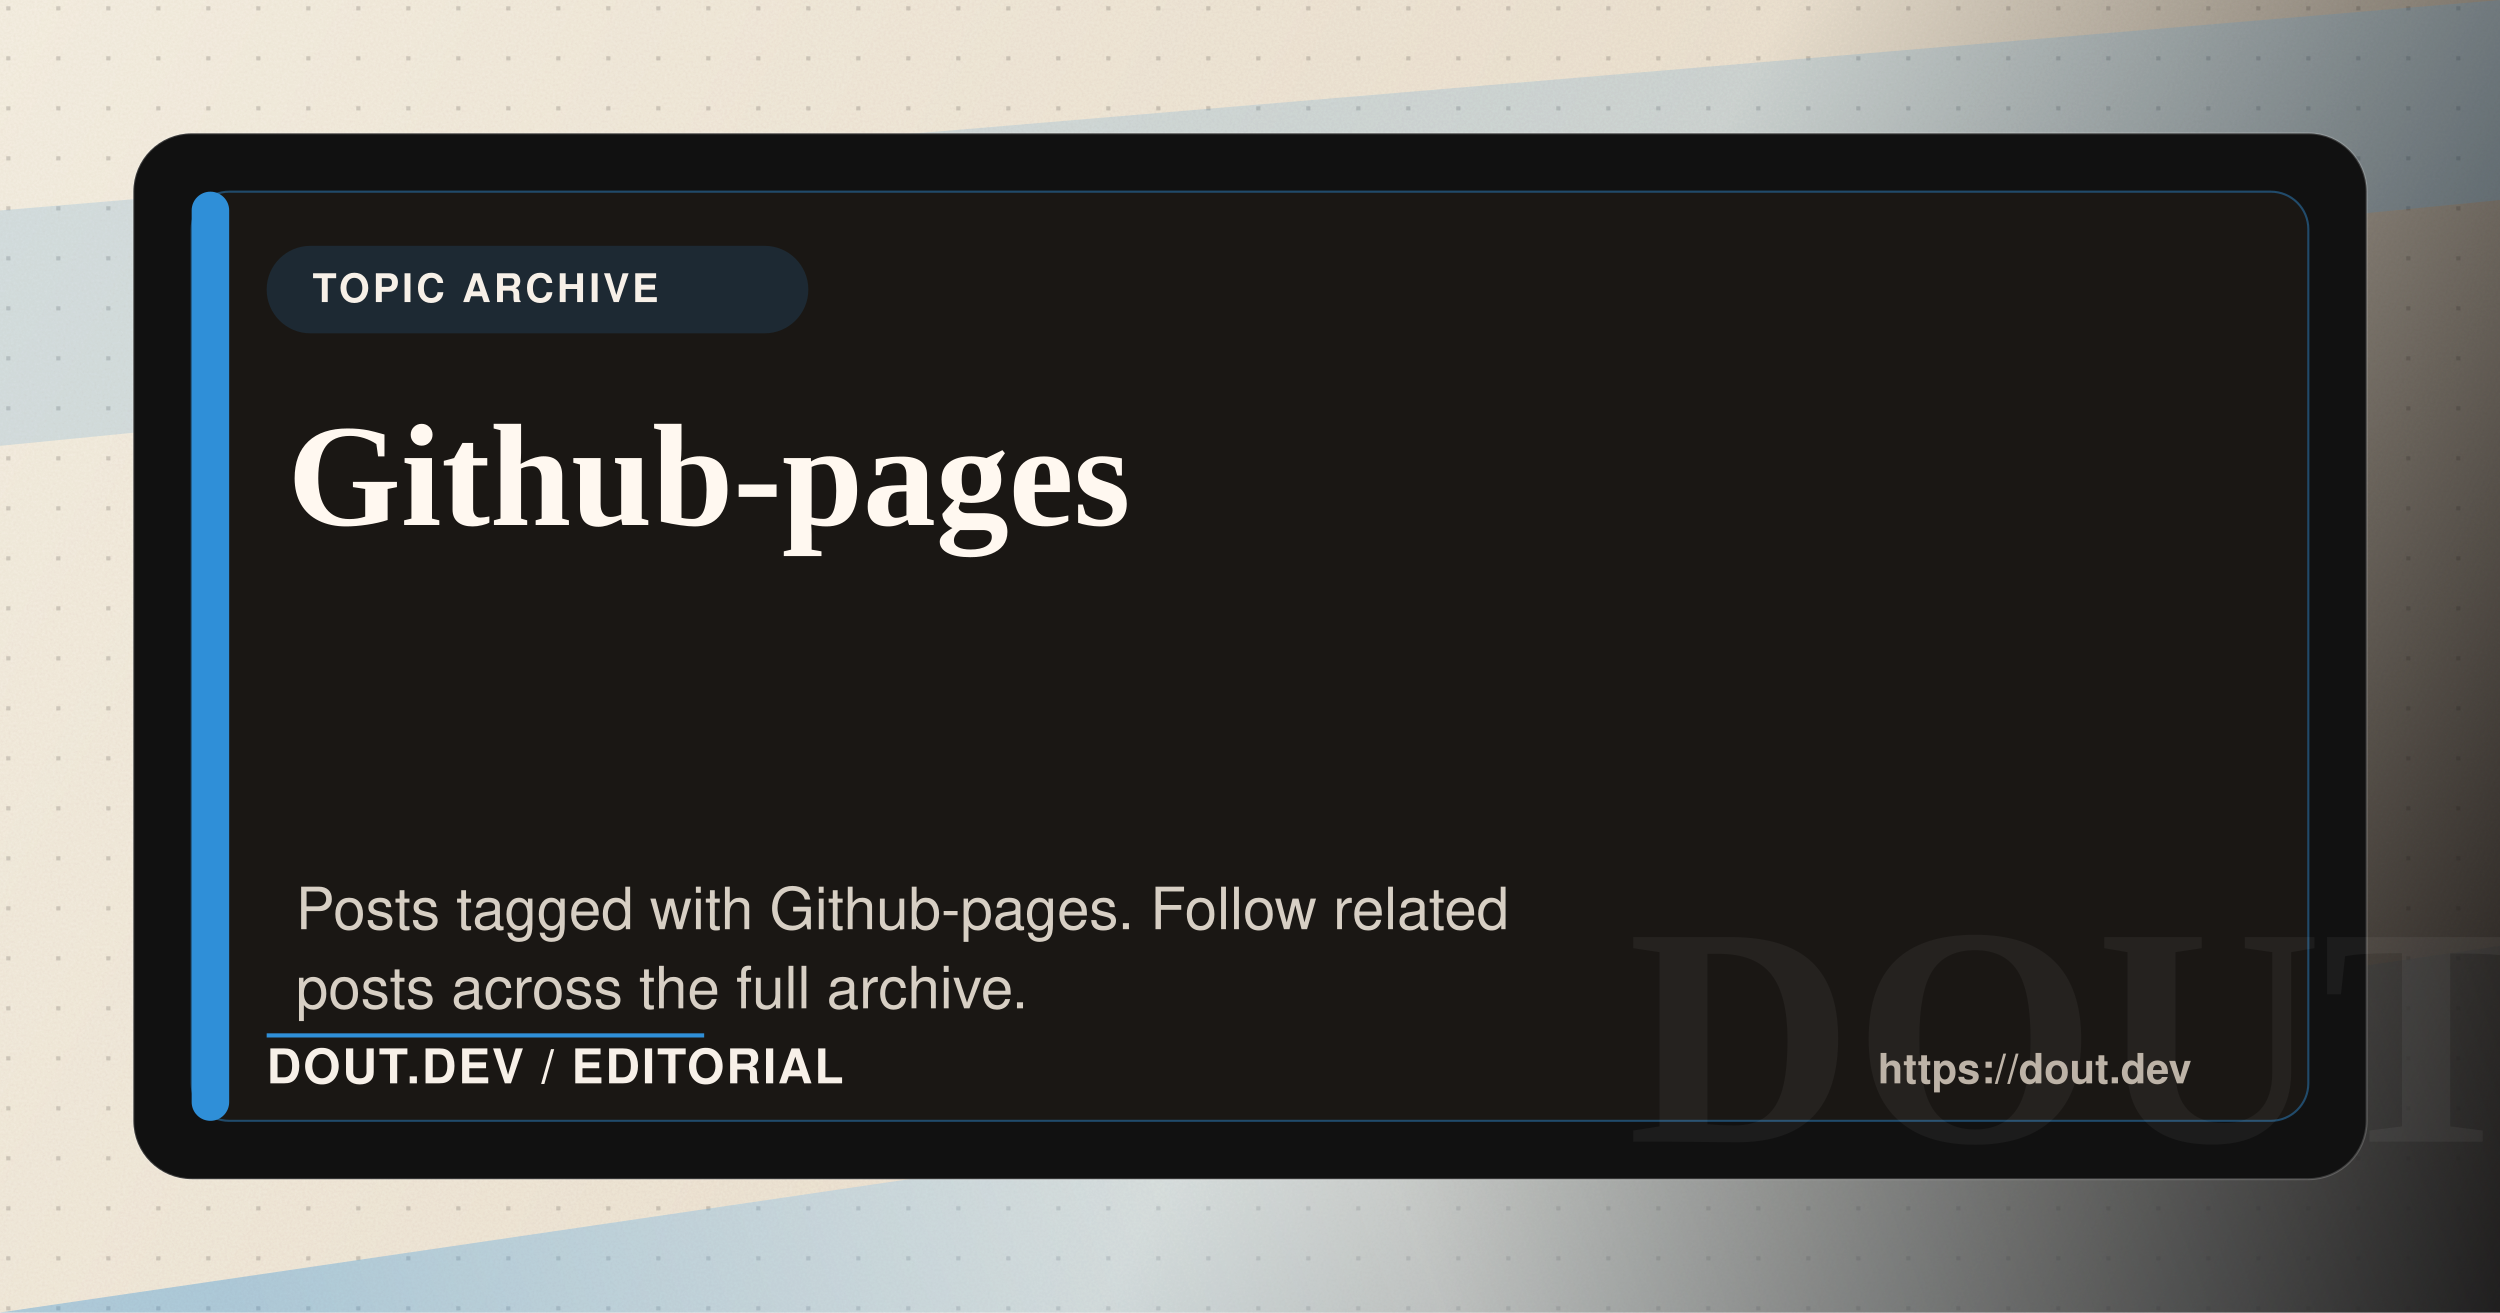
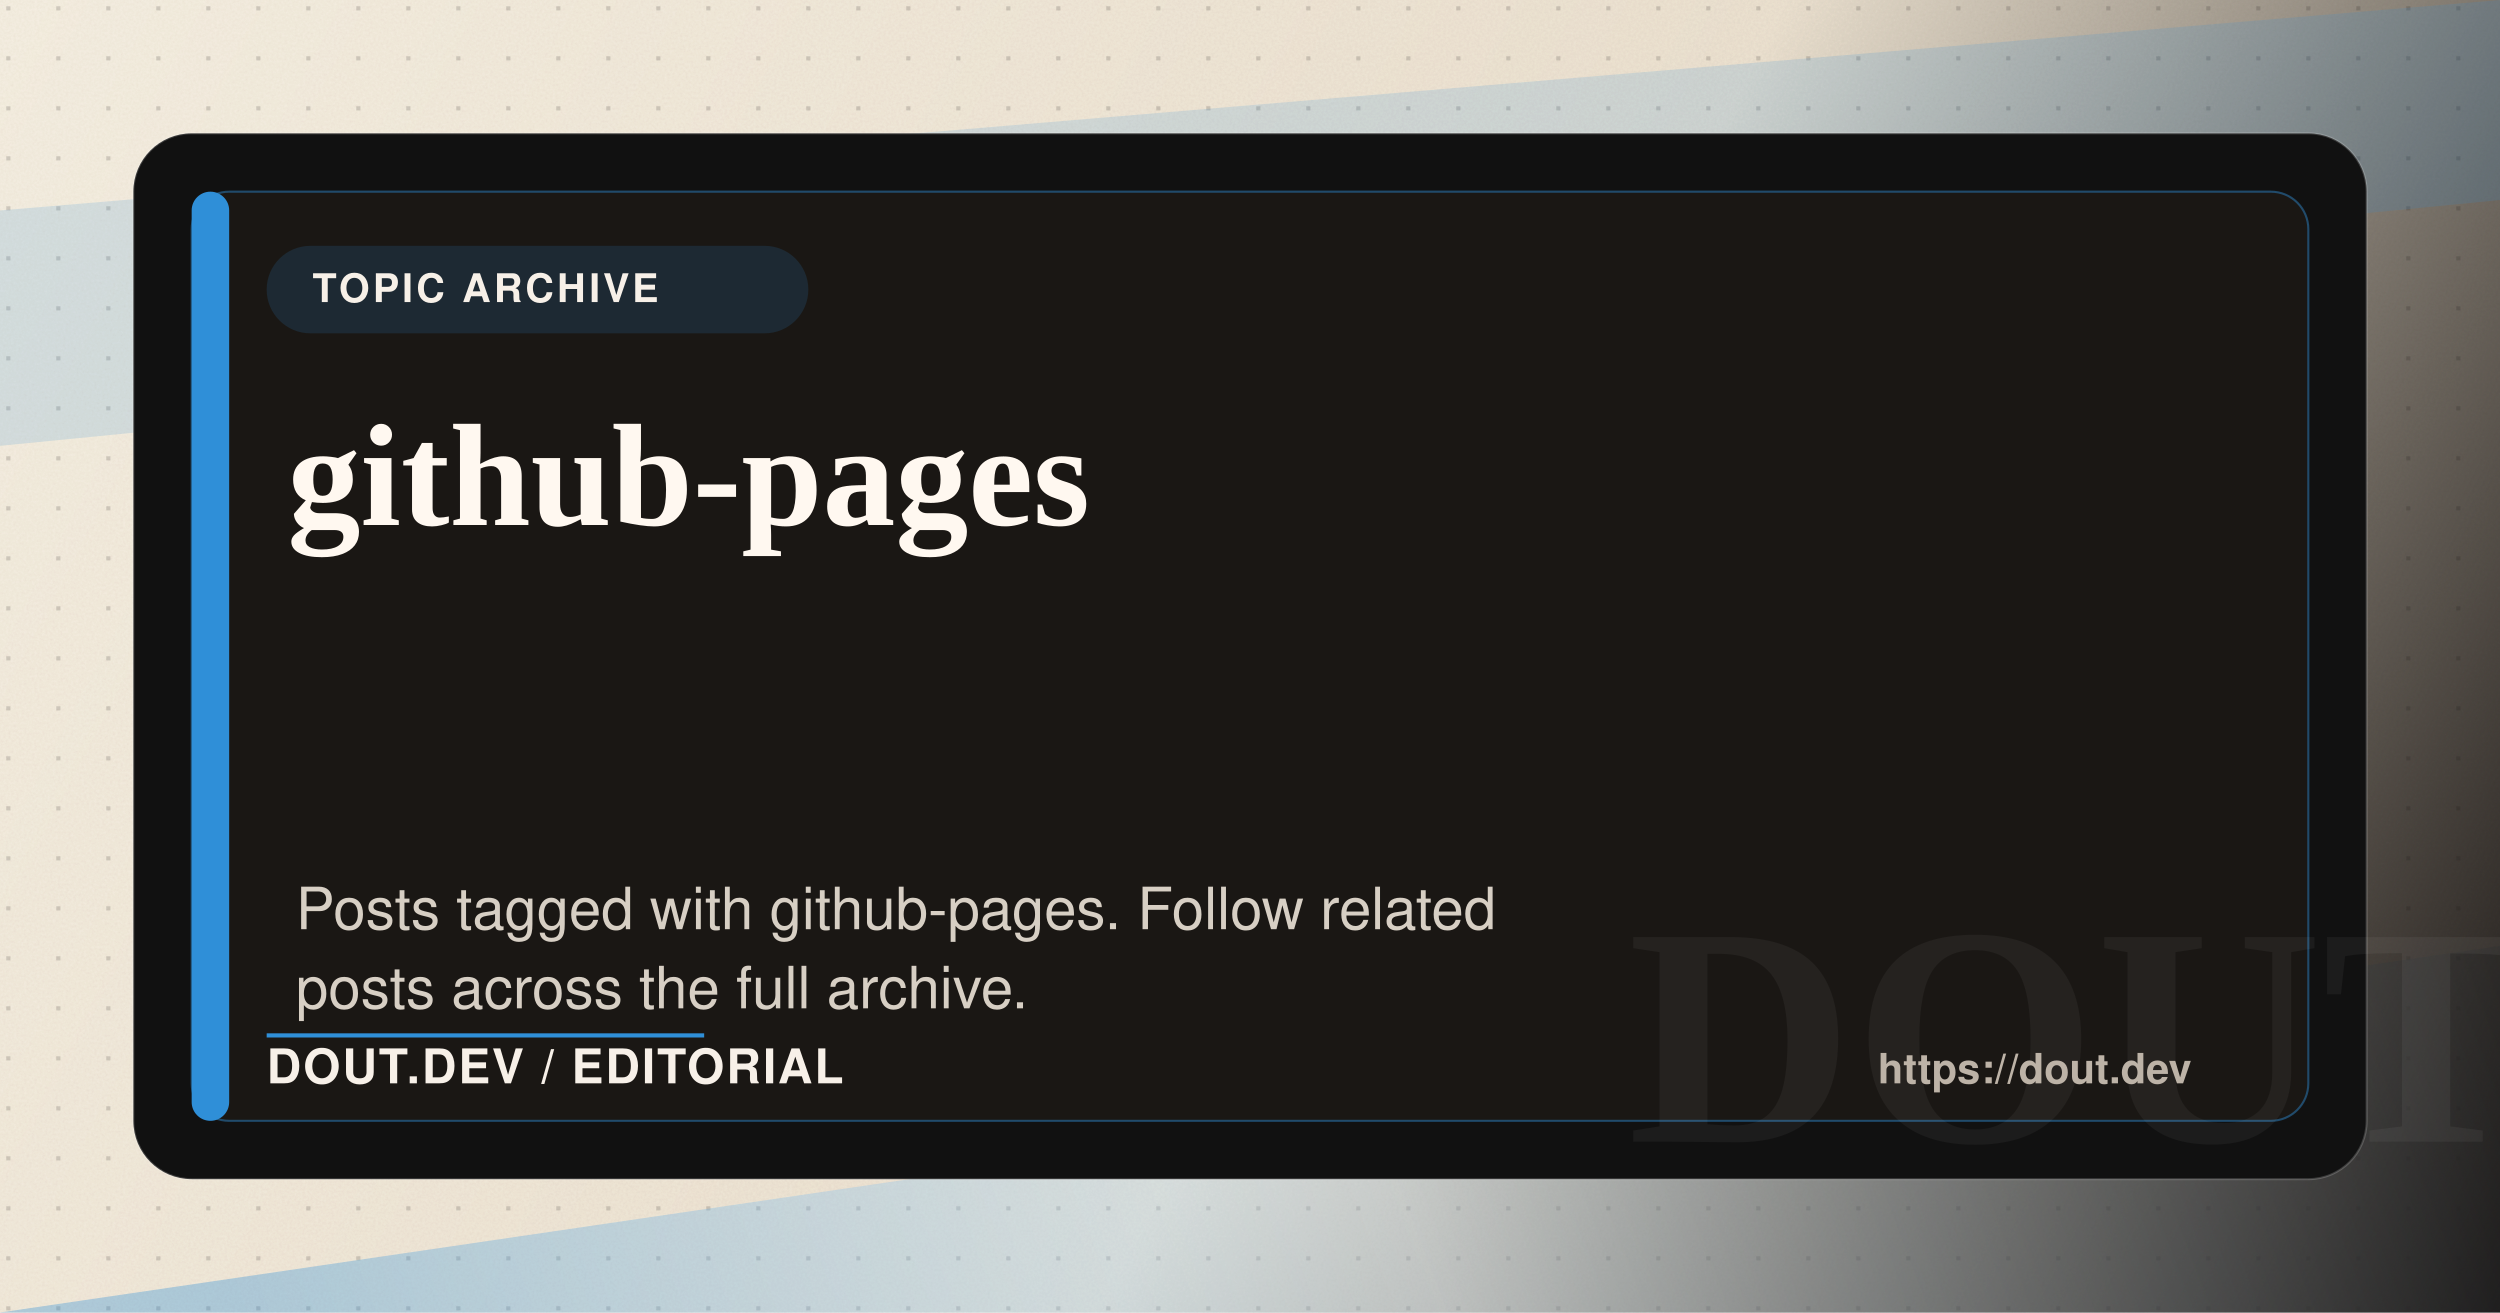
<svg xmlns="http://www.w3.org/2000/svg" width="1200" height="630" viewBox="0 0 1200 630" fill="none">
  <defs>
    <filter id="paperTexture" x="0" y="0" width="100%" height="100%" color-interpolation-filters="sRGB">
      <feTurbulence type="fractalNoise" baseFrequency="0.8" numOctaves="3" seed="17" result="noise" />
      <feColorMatrix in="noise" type="matrix" values="0 0 0 0 0.52 0 0 0 0 0.48 0 0 0 0 0.42 0 0 0 0.08 0" />
      <feBlend in="SourceGraphic" mode="multiply" />
    </filter>
    <linearGradient id="paper" x1="0" y1="0" x2="1200" y2="630" gradientUnits="userSpaceOnUse">
      <stop stop-color="#F6EFE2" />
      <stop offset="0.56" stop-color="#ECE2D1" />
      <stop offset="1" stop-color="#15110F" />
    </linearGradient>
    <linearGradient id="accentSweep" x1="72" y1="520" x2="1128" y2="120" gradientUnits="userSpaceOnUse">
      <stop stop-color="#2f8fd8" />
      <stop offset="0.48" stop-color="#cfeaff" />
      <stop offset="1" stop-color="#111111" />
    </linearGradient>
    <pattern id="dotGrid" width="24" height="24" patternUnits="userSpaceOnUse">
      <rect x="3" y="3" width="2" height="2" fill="#16120F" fill-opacity="0.16" />
    </pattern>
  </defs>
  <rect width="1200" height="630" fill="url(#paper)" filter="url(#paperTexture)" />
  <rect width="1200" height="630" fill="url(#dotGrid)" />
  <path d="M0 630 L1200 454 L1200 630 Z" fill="url(#accentSweep)" opacity="0.34" />
  <path d="M0 101 L1200 0 L1200 96 L0 214 Z" fill="#2f8fd8" opacity="0.16" />
  <rect x="64" y="64" width="1072" height="502" rx="28" fill="#111111" stroke="#FFFFFF" stroke-opacity="0.18" />
  <rect x="92" y="92" width="1016" height="446" rx="18" fill="#1A1714" stroke="#2f8fd8" stroke-opacity="0.45" />
  <rect x="92" y="92" width="18" height="446" rx="9" fill="#2f8fd8" />
  <rect x="128" y="118" width="260" height="42" rx="21" ry="21" fill="#2f8fd8" fill-opacity="0.16" />
  <text x="150" y="145" fill="#F7F0E8" font-family="Avenir Next, Segoe UI, Helvetica, Arial, sans-serif" font-size="19" font-weight="800" letter-spacing="0.08em">TOPIC ARCHIVE</text>
  <text x="998" y="548" text-anchor="middle" fill="#FFFFFF" fill-opacity="0.05" font-family="Georgia, Times New Roman, serif" font-size="150" font-weight="700" letter-spacing="0">DOUT</text>
  <text x="138" y="252" fill="#FFF8F0" font-family="Georgia, Times New Roman, serif" font-size="70" font-weight="700" letter-spacing="0">
-     <tspan x="138" dy="0">Github-pages</tspan>
+     <tspan x="138" dy="0">github-pages</tspan>
  </text>
  <text x="142" y="446" fill="#D7CFC4" font-family="Avenir Next, Segoe UI, Helvetica, Arial, sans-serif" font-size="28" font-weight="500" letter-spacing="0">
-     <tspan x="142" dy="0">Posts tagged with Github-pages. Follow related</tspan>
+     <tspan x="142" dy="0">Posts tagged with github-pages. Follow related</tspan>
    <tspan x="142" dy="38">posts across the full archive.</tspan>
  </text>
  <rect x="128" y="496" width="210" height="2" fill="#2f8fd8" />
  <text x="128" y="520" fill="#F7F0E8" font-family="Avenir Next, Segoe UI, Helvetica, Arial, sans-serif" font-size="23" font-weight="800" letter-spacing="0.04em">DOUT.DEV / EDITORIAL</text>
  <text x="1052" y="520" text-anchor="end" fill="#BDB3A7" font-family="Avenir Next, Segoe UI, Helvetica, Arial, sans-serif" font-size="20" font-weight="600" letter-spacing="0">https://dout.dev</text>
</svg>
